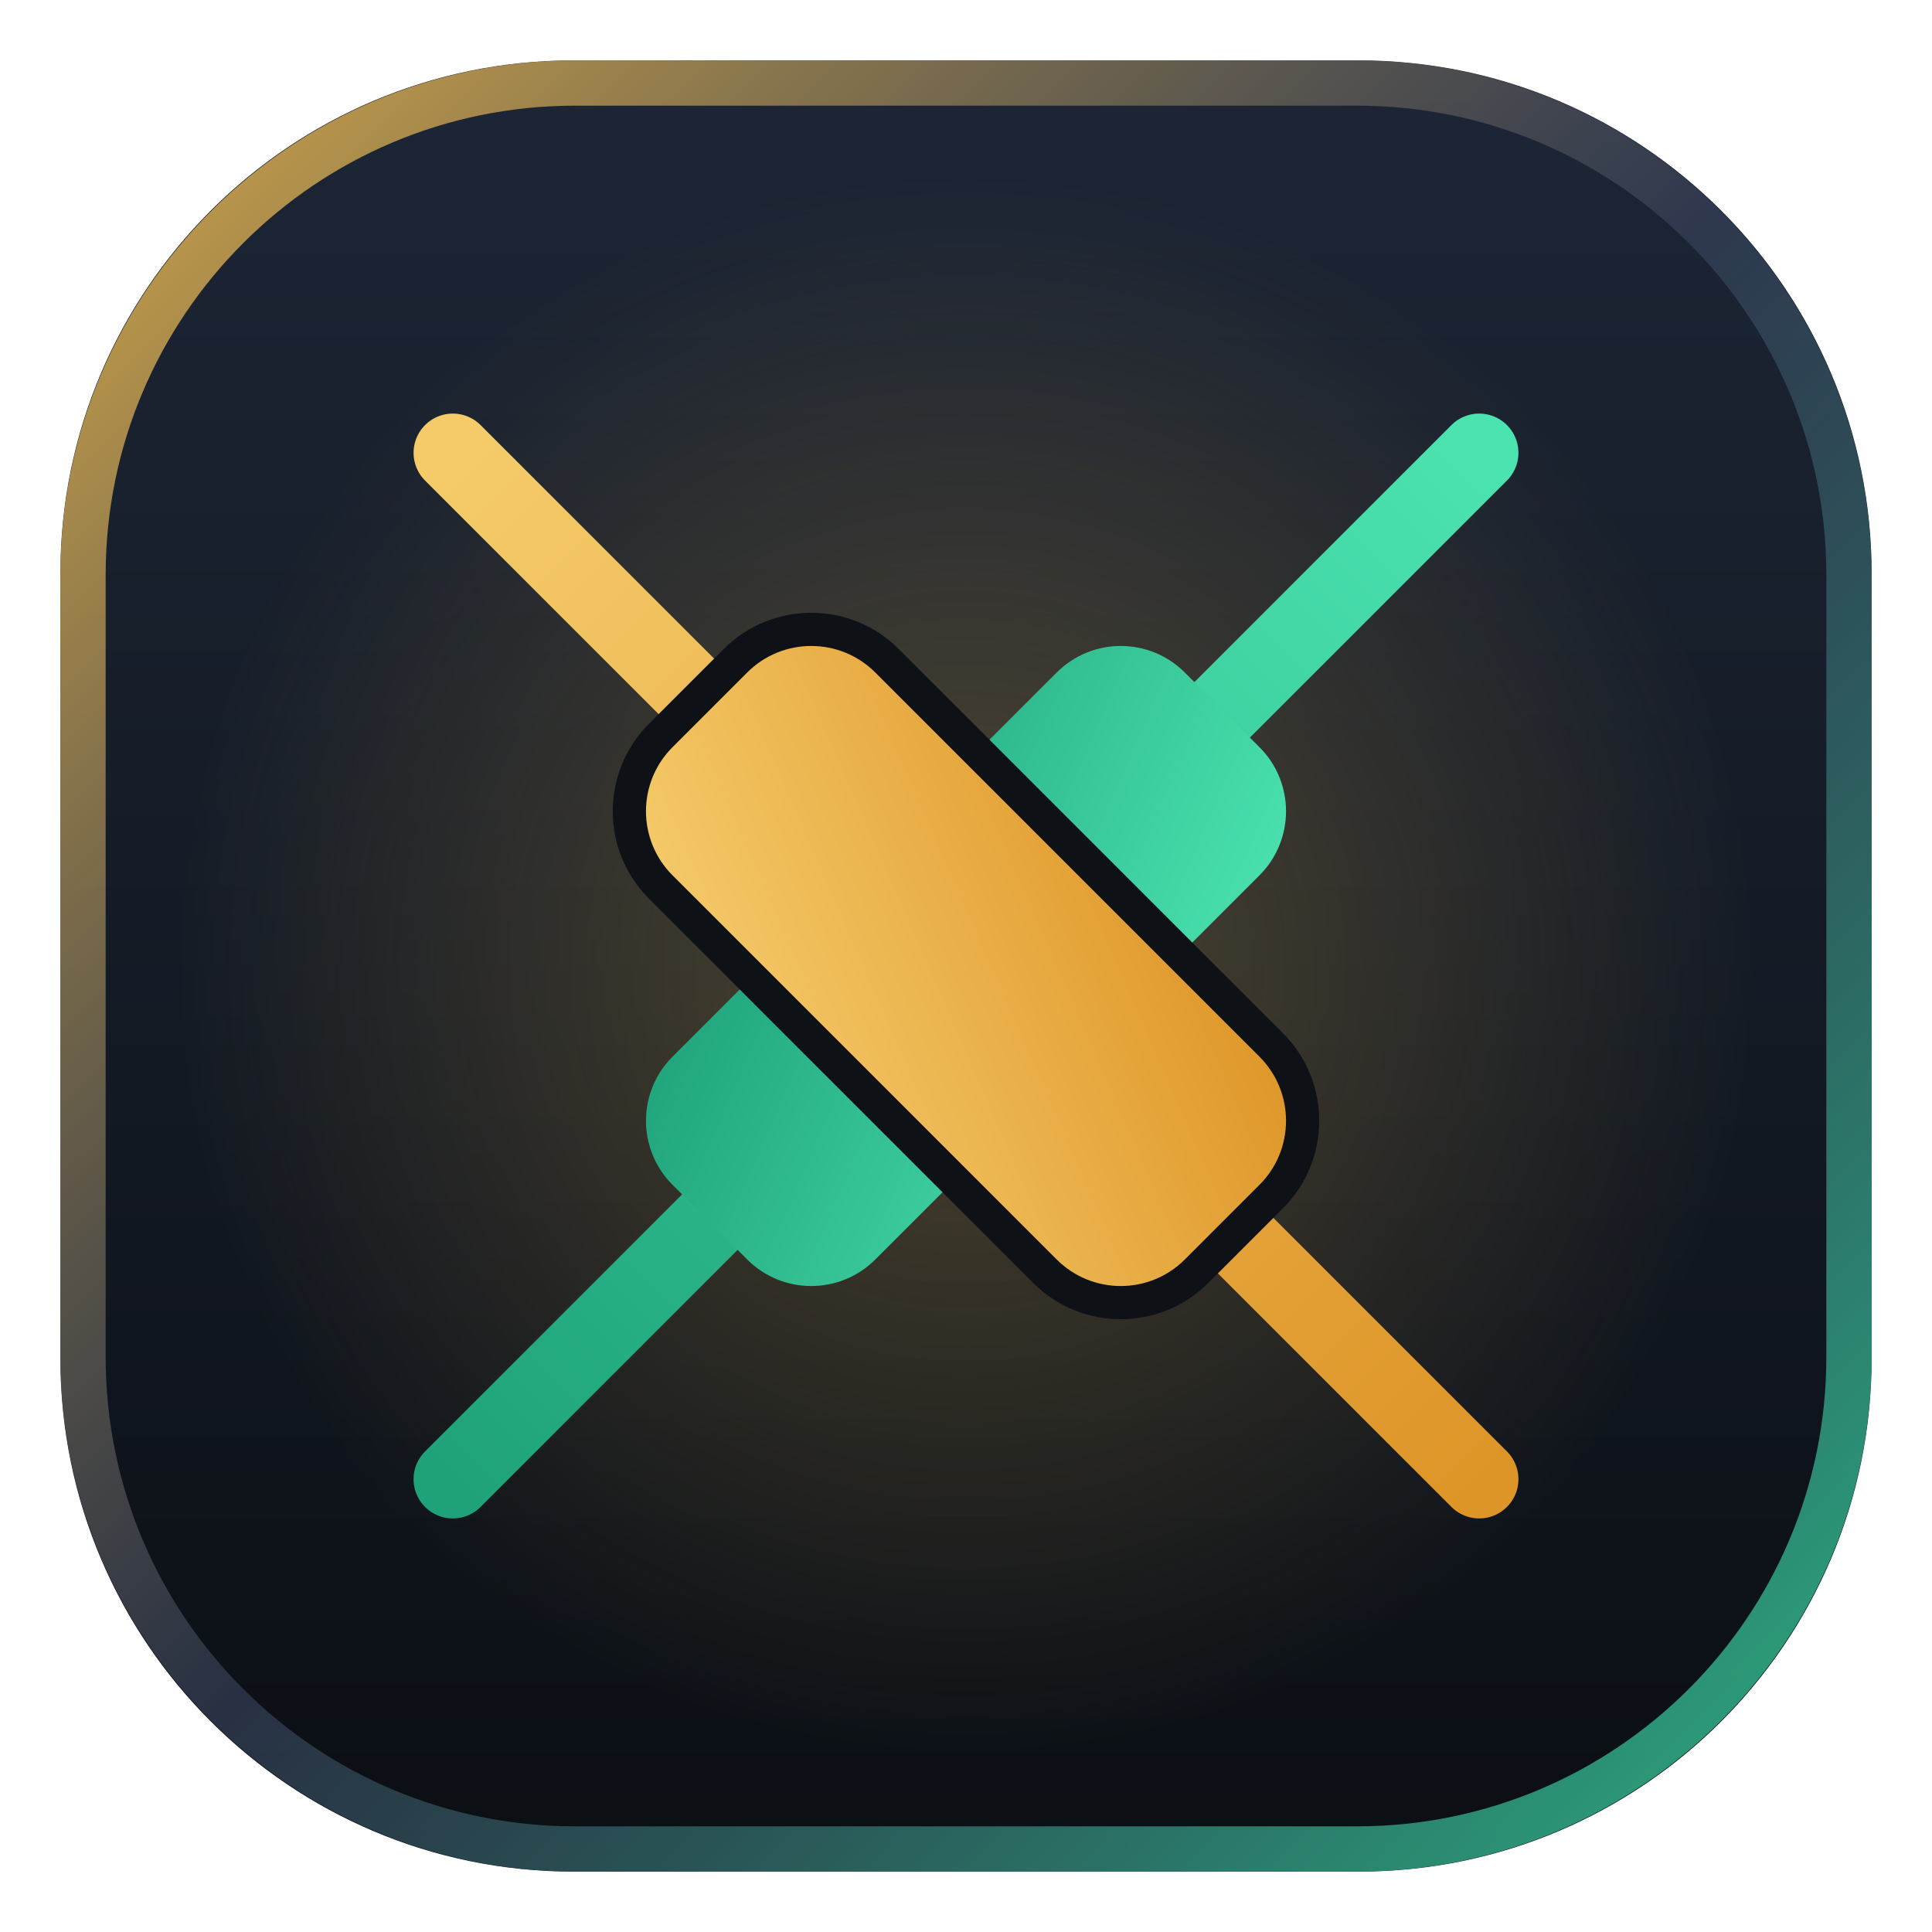
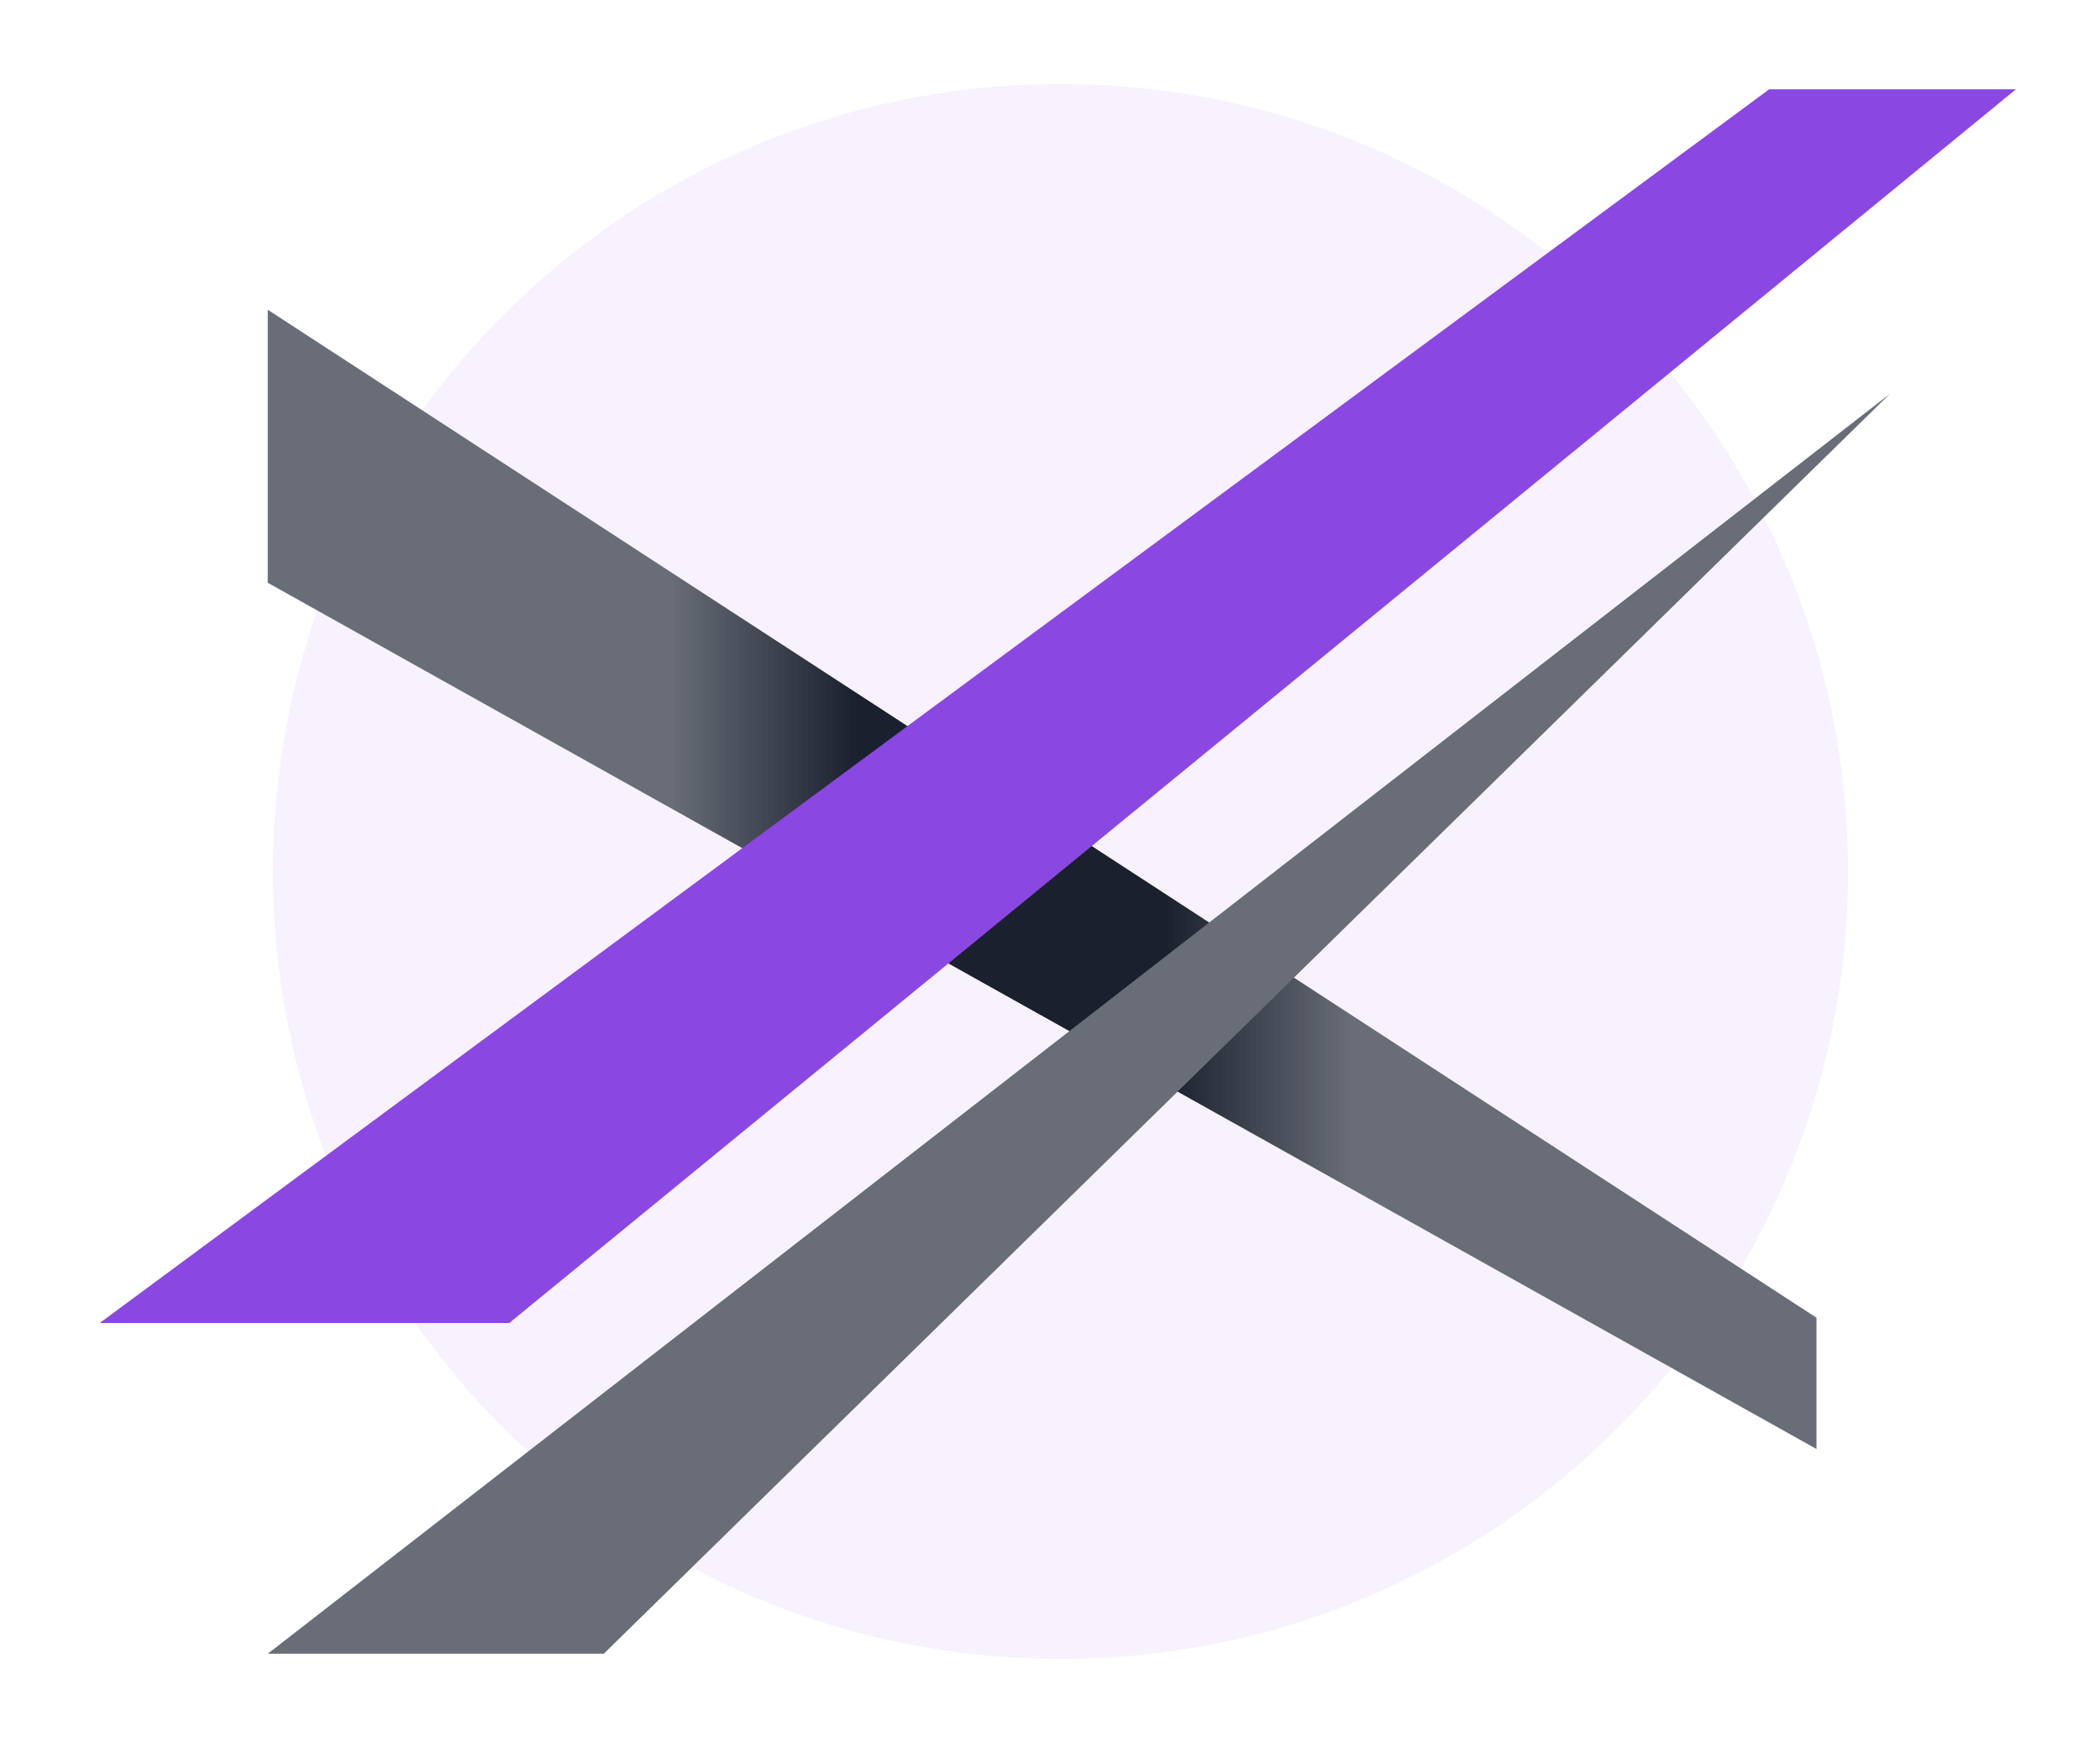
- <svg xmlns="http://www.w3.org/2000/svg" viewBox="0 0 64 64" width="256" height="256" role="img" aria-label="CandleX">
+ <svg xmlns="http://www.w3.org/2000/svg" viewBox="100 96 400 332" width="400" height="332" role="img" aria-label="candleX">
  <defs>
-     <linearGradient id="tile" x1="0" y1="0" x2="0" y2="1">
-       <stop offset="0" stop-color="#1D2636" />
-       <stop offset="1" stop-color="#0B0F14" />
+     <linearGradient id="bandfade" gradientUnits="userSpaceOnUse" x1="151" y1="0" x2="446" y2="0">
+       <stop offset="0" stop-color="#686D78" />
+       <stop offset=".26" stop-color="#686D78" />
+       <stop offset=".38" stop-color="#1A202D" />
+       <stop offset=".58" stop-color="#1A202D" />
+       <stop offset=".70" stop-color="#686D78" />
+       <stop offset="1" stop-color="#686D78" />
    </linearGradient>
-     <linearGradient id="edge" x1="0" y1="0" x2="1" y2="1">
-       <stop offset="0" stop-color="#E8B64C" stop-opacity=".9" />
-       <stop offset=".5" stop-color="#3A4560" stop-opacity=".6" />
-       <stop offset="1" stop-color="#2FBF8F" stop-opacity=".9" />
-     </linearGradient>
-     <linearGradient id="up" x1="0" y1="1" x2="1" y2="0">
-       <stop offset="0" stop-color="#1FA27A" />
-       <stop offset="1" stop-color="#4BE3B0" />
-     </linearGradient>
-     <linearGradient id="amber" x1="0" y1="0" x2="1" y2="1">
-       <stop offset="0" stop-color="#F5CB6A" />
-       <stop offset="1" stop-color="#DE9528" />
-     </linearGradient>
-     <radialGradient id="glow" cx=".5" cy=".5" r=".5">
-       <stop offset="0" stop-color="#E8B64C" stop-opacity=".28" />
-       <stop offset="1" stop-color="#E8B64C" stop-opacity="0" />
-     </radialGradient>
  </defs>
-   <rect x="2" y="2" width="60" height="60" rx="17" fill="url(#tile)" />
-   <rect x="2.75" y="2.75" width="58.5" height="58.5" rx="16.3" fill="none" stroke="url(#edge)" stroke-width="1.5" />
-   <circle cx="32" cy="32" r="26" fill="url(#glow)" />
-   <line x1="15" y1="49" x2="49" y2="15" stroke="url(#up)" stroke-width="2.6" stroke-linecap="round" />
-   <rect x="-4.75" y="-12" width="9.5" height="24" rx="3" transform="translate(32 32) rotate(45)" fill="url(#up)" />
-   <line x1="15" y1="15" x2="49" y2="49" stroke="url(#amber)" stroke-width="2.6" stroke-linecap="round" />
-   <rect x="-4.75" y="-12" width="9.5" height="24" rx="3" transform="translate(32 32) rotate(-45)" fill="url(#amber)" stroke="#0E1217" stroke-width="2.2" paint-order="stroke" />
+   <circle cx="302" cy="262" r="150" fill="#8B47E1" fill-opacity=".07" />
+   <path d="M151 155 L446 347 L446 372 L151 207 Z" fill="url(#bandfade)" />
+   <path d="M119 348 L197 348 L484 113 L437 113 Z" fill="#8B47E1" />
+   <path d="M151 411 L215 411 L460 171 Z" fill="#686D78" />
</svg>
